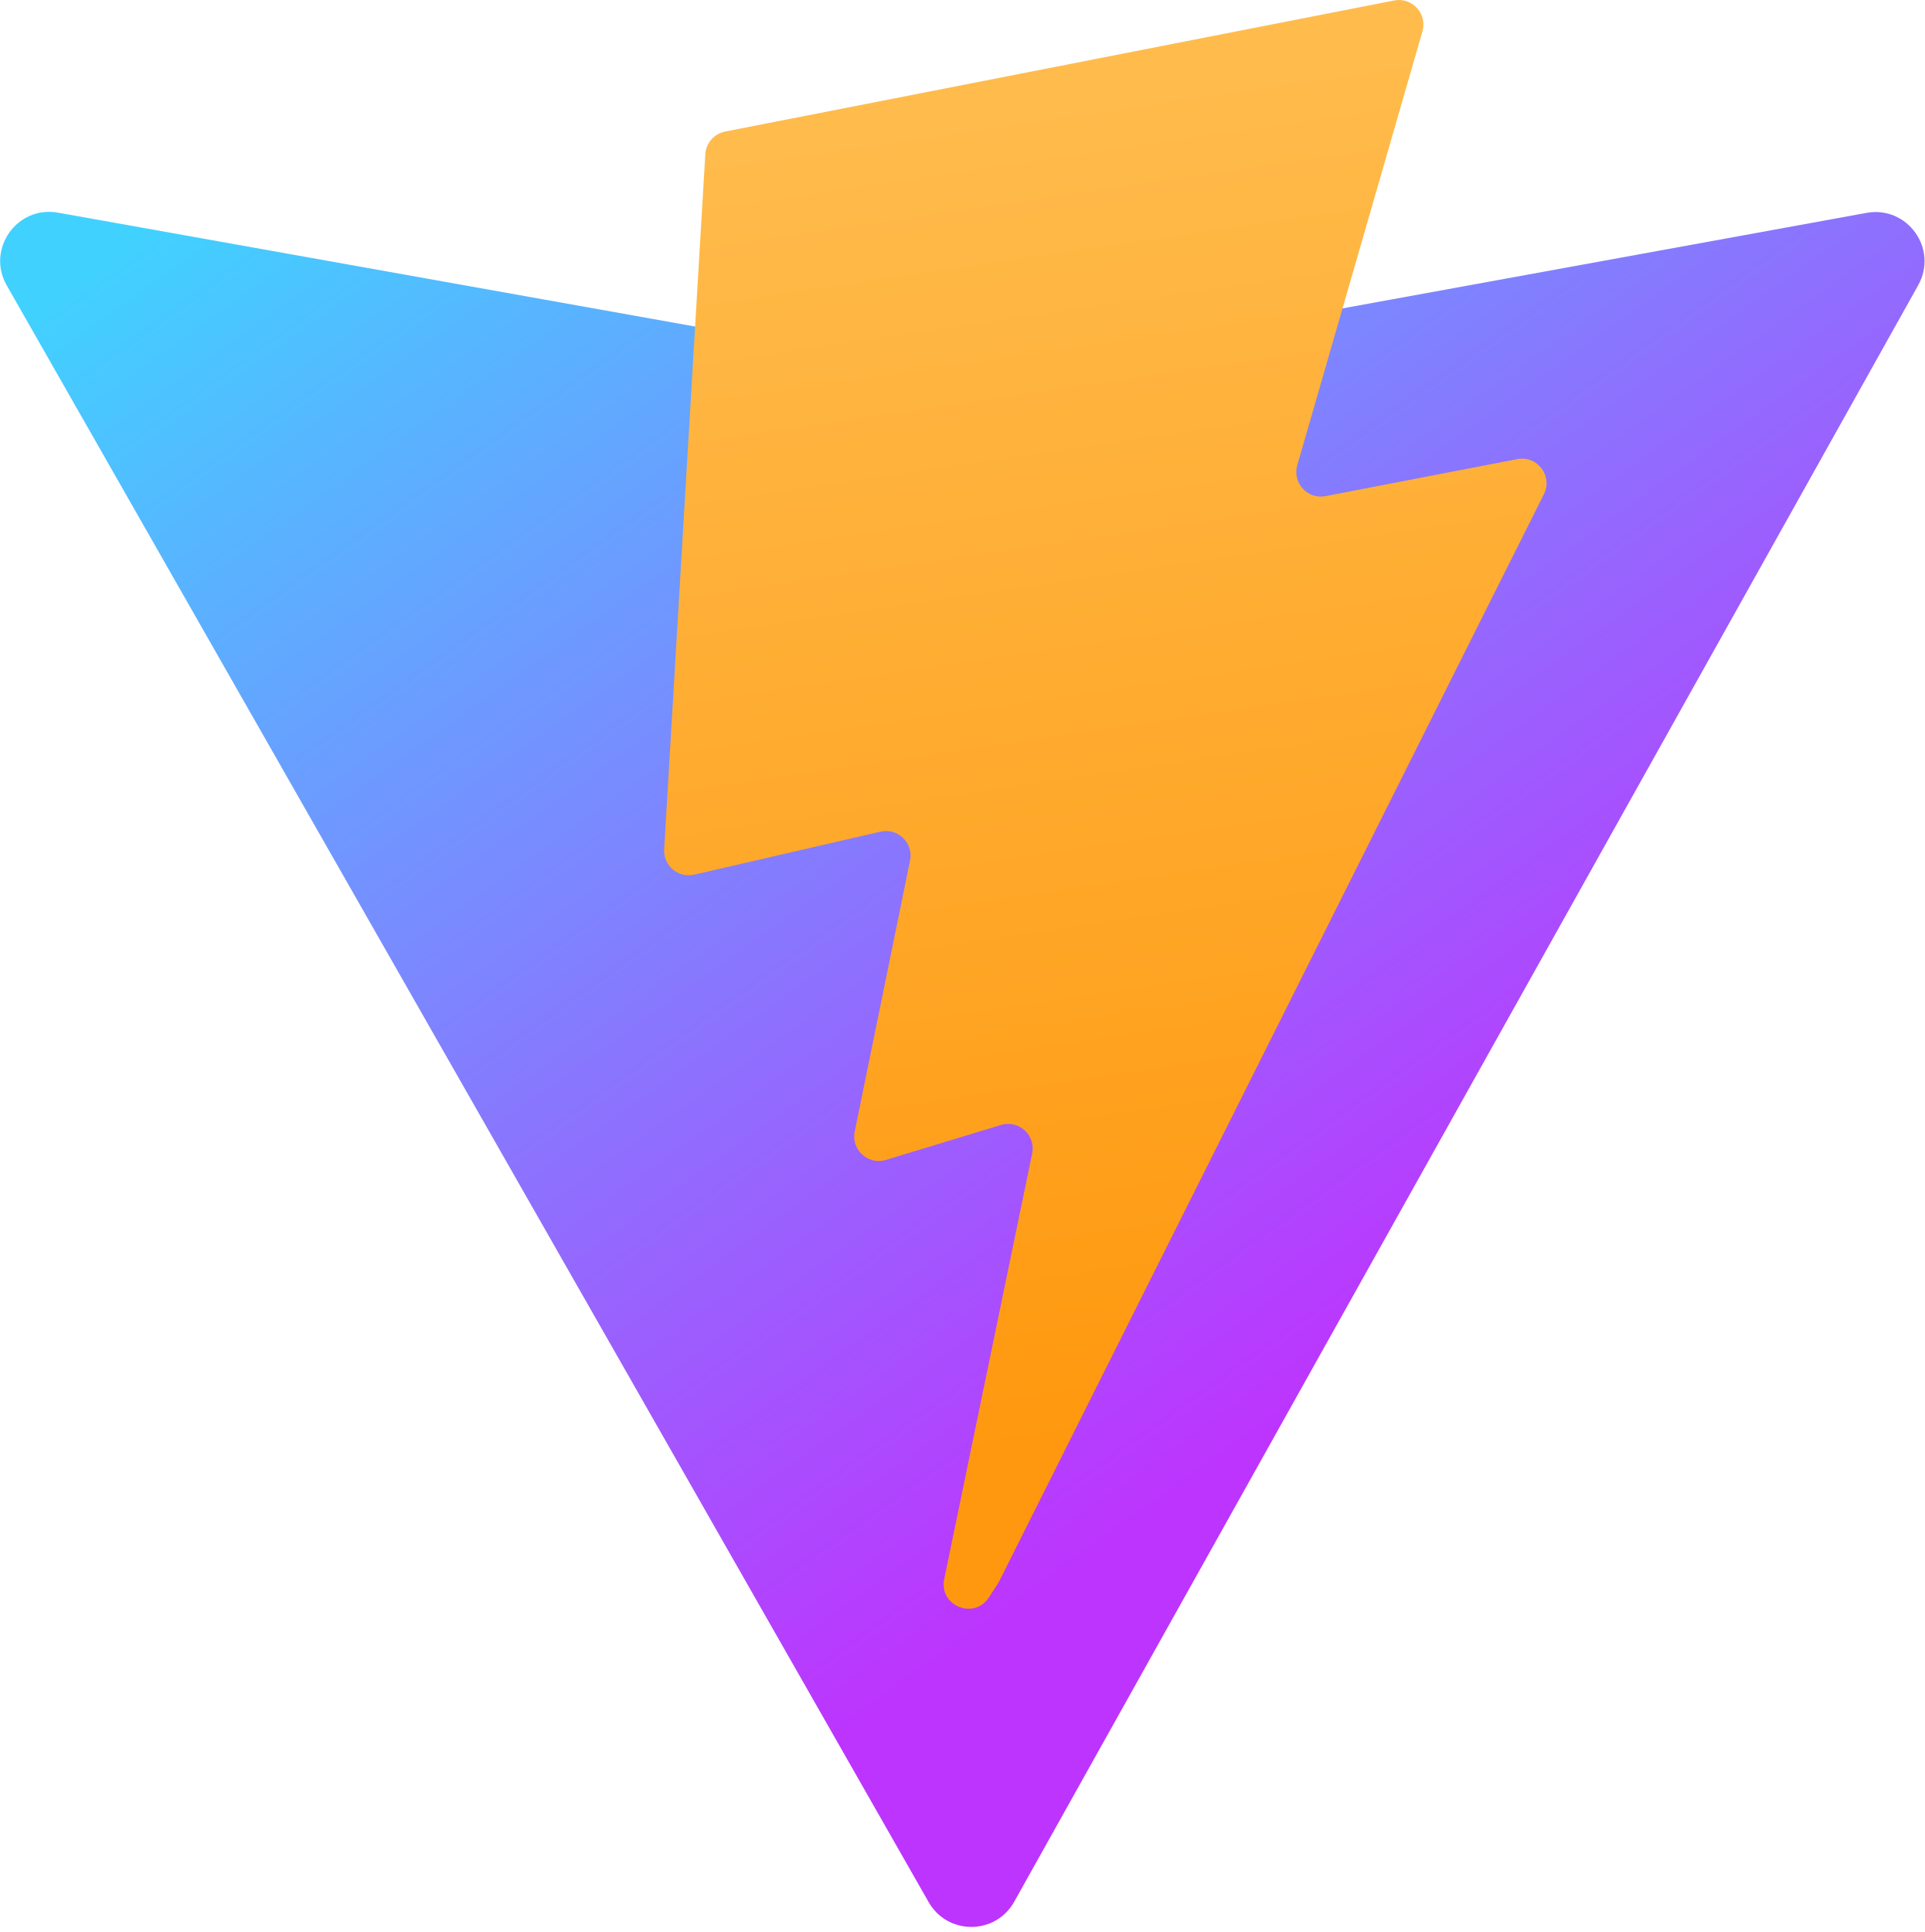
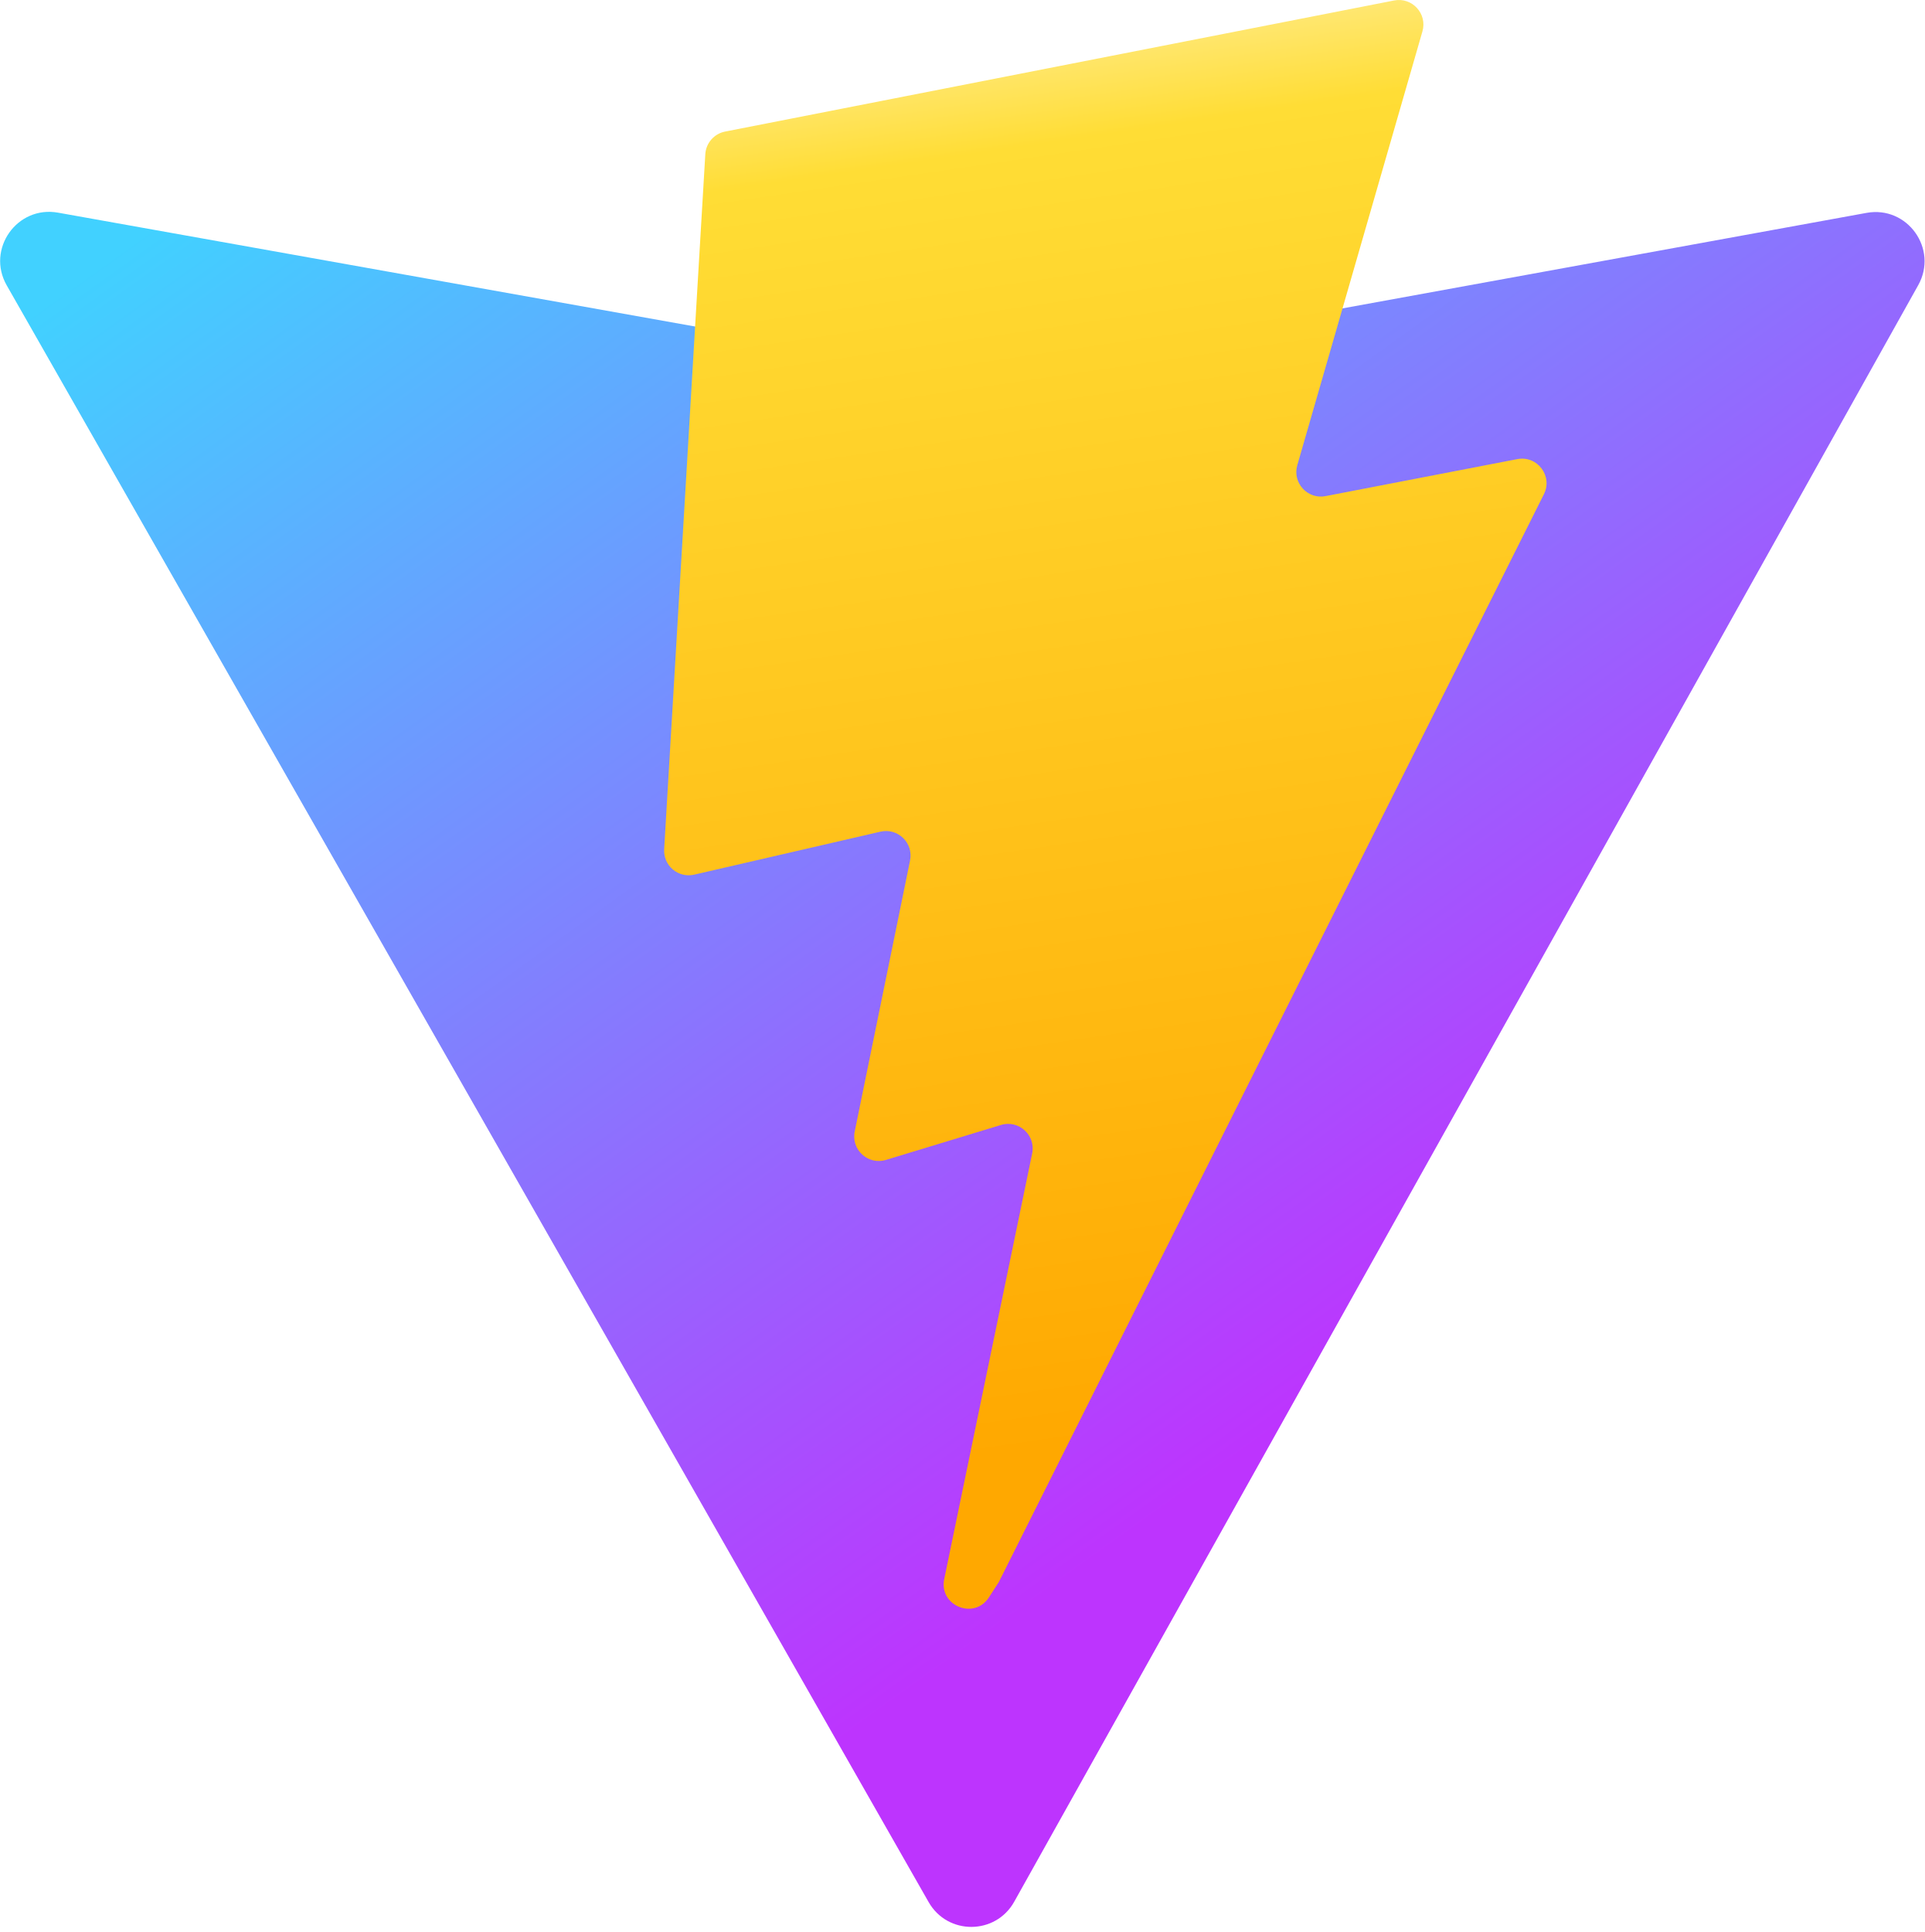
<svg xmlns="http://www.w3.org/2000/svg" aria-hidden="true" role="img" class="iconify iconify--logos" width="31.88" height="32" preserveAspectRatio="xMidYMid meet" viewBox="0 0 256 257">
  <defs>
    <linearGradient id="IconifyId1813088fe1fbc01fb466" x1="-.828%" x2="57.636%" y1="7.652%" y2="78.411%">
      <stop offset="0%" stop-color="#41D1FF" />
      <stop offset="100%" stop-color="#BD34FE" />
    </linearGradient>
    <linearGradient id="IconifyId1813088fe1fbc01fb467" x1="43.376%" x2="50.316%" y1="2.242%" y2="89.03%">
-       <stop offset="0%" stop-color="#FFBD4F" />
-       <stop offset="100%" stop-color="#FF980E" />
+       <stop offset="0%" stop-color="#FFEA83" />
+       <stop offset="8.333%" stop-color="#FFDD35" />
+       <stop offset="100%" stop-color="#FFA800" />
    </linearGradient>
  </defs>
-   <path fill="url(#IconifyId1813088fe1fbc01fb466)" d="M255.153 37.938L134.897 252.976c-2.483 4.44-8.862 4.466-11.382.048L.875 37.958c-2.746-4.814 1.371-10.646 6.827-9.67l120.385 21.517a6.537 6.537 0 0 0 2.322-.004l117.867-21.483c5.438-.991 9.574 4.796 6.877 9.61Z" />
+   <path fill="url(#IconifyId1813088fe1fbc01fb466)" d="M255.153 37.938L134.897 252.976c-2.483 4.44-8.862 4.466-11.382.048L.875 37.958c-2.746-4.814 1.371-10.646 6.827-9.67l120.385 21.517a6.537 6.537 0 0 0 2.322-.004l117.867-21.483c5.438-.991 9.574 4.796 6.877 9.62Z" />
  <path fill="url(#IconifyId1813088fe1fbc01fb467)" d="M185.432.063L96.44 17.501a3.268 3.268 0 0 0-2.634 3.014l-5.474 92.456a3.268 3.268 0 0 0 3.997 3.378l24.777-5.718c2.318-.535 4.413 1.507 3.936 3.838l-7.361 36.047c-.495 2.426 1.782 4.5 4.151 3.78l15.304-4.649c2.372-.72 4.652 1.36 4.15 3.788l-11.698 56.621c-.732 3.542 3.979 5.473 5.943 2.437l1.313-2.028l72.516-144.72c1.215-2.423-.88-5.186-3.54-4.672l-25.505 4.922c-2.396.462-4.435-1.77-3.759-4.114l16.646-57.705c.677-2.35-1.37-4.583-3.769-4.113Z" />
</svg>
